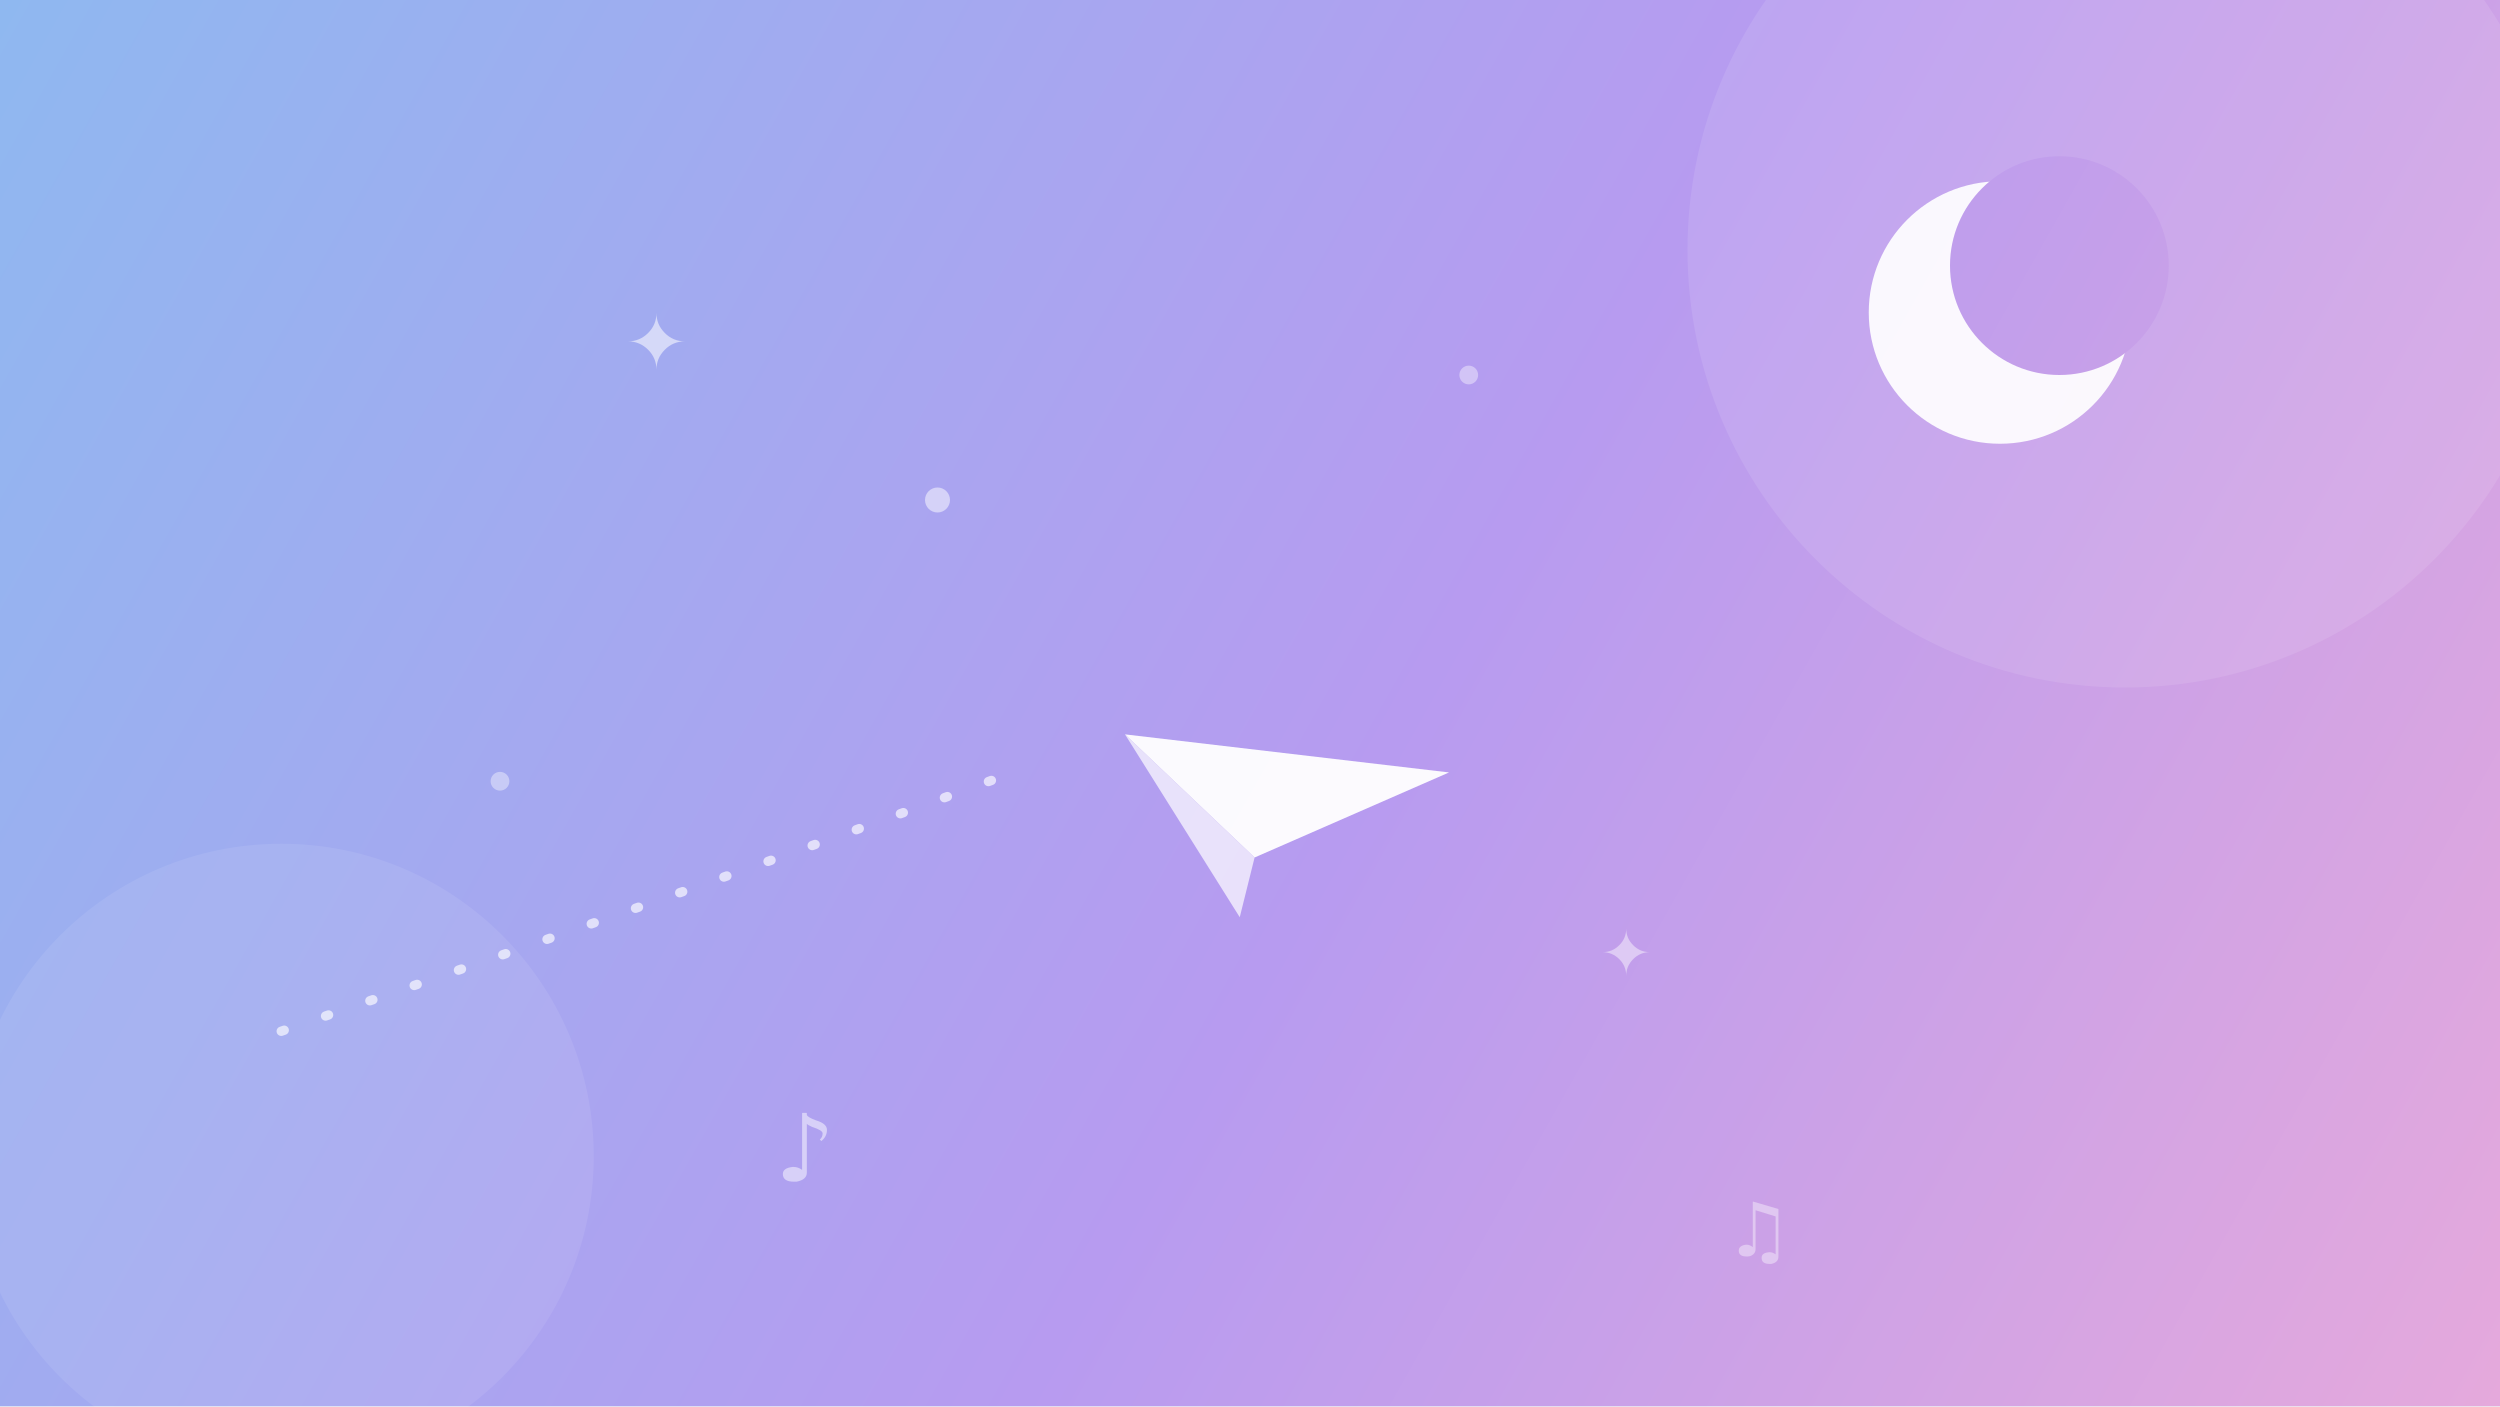
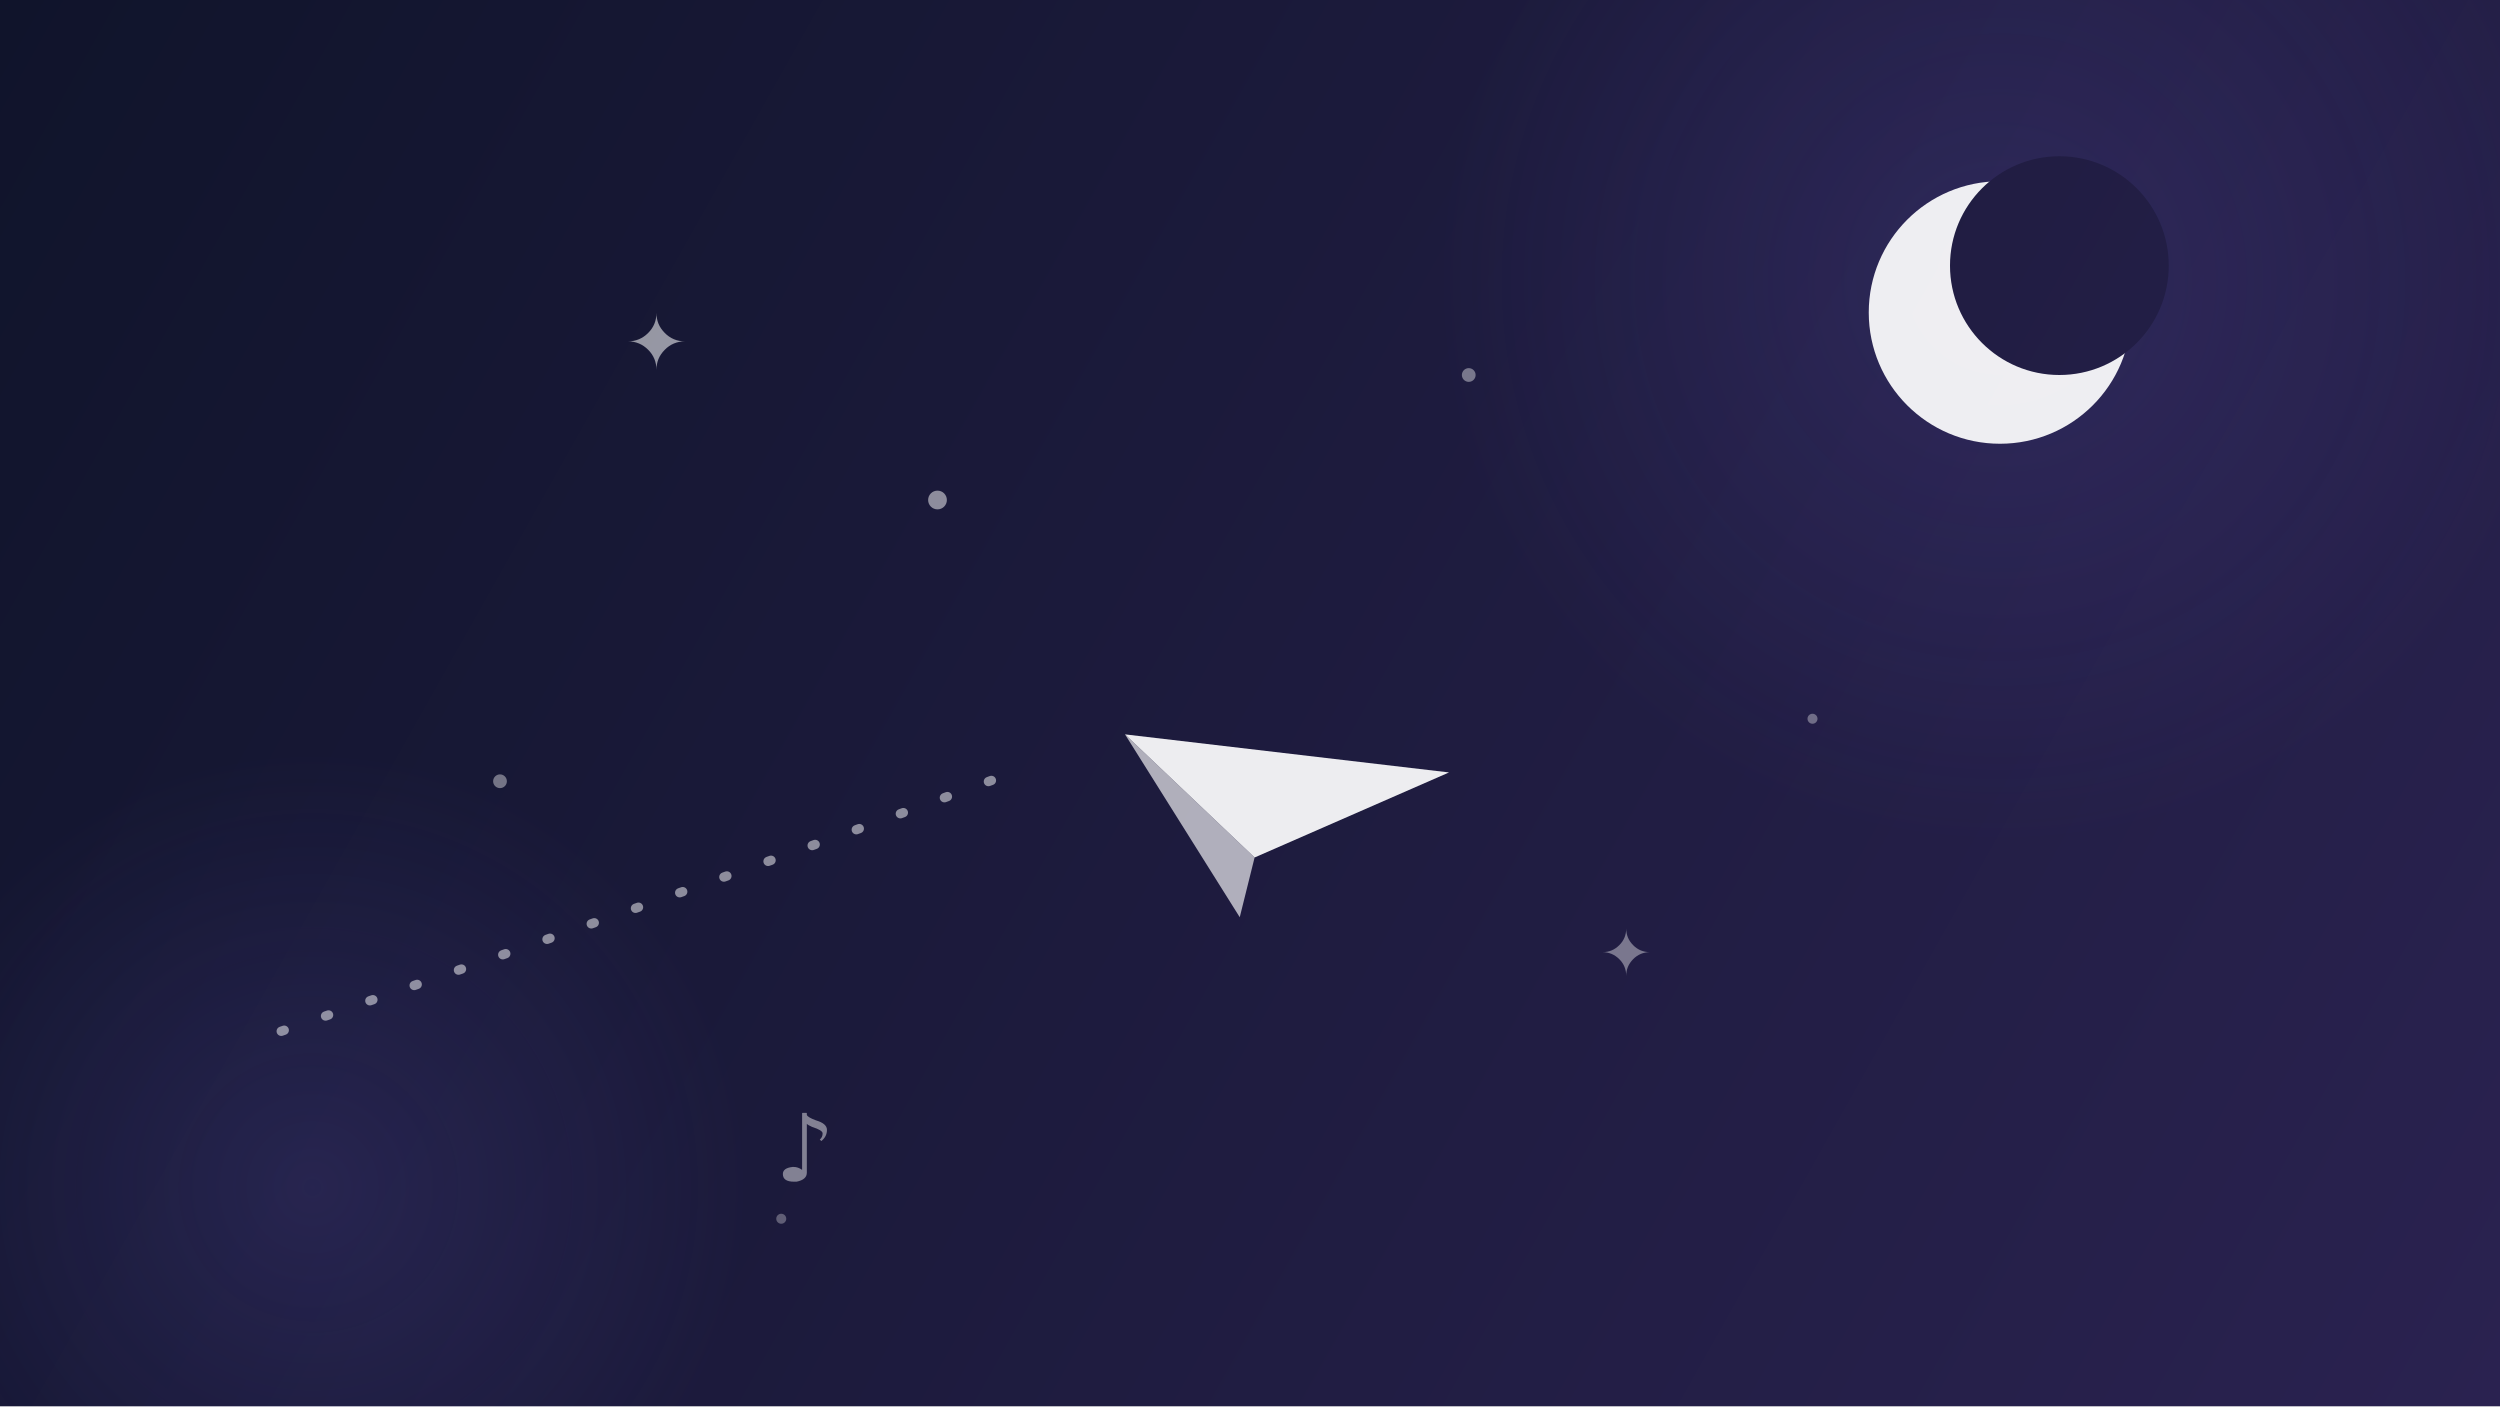
<svg xmlns="http://www.w3.org/2000/svg" width="800" height="450" viewBox="0 0 800 450">
  <defs>
    <linearGradient id="g" x1="0" y1="0" x2="800" y2="450" gradientUnits="userSpaceOnUse">
-       <stop offset="0%" stop-color="#8FB8F0" />
-       <stop offset="55%" stop-color="#B79BF0" />
-       <stop offset="100%" stop-color="#E5A9DC" />
+       <stop offset="0%" stop-color="#10142B" />
+       <stop offset="100%" stop-color="#2A2250" />
    </linearGradient>
+     <radialGradient id="haze" cx="50%" cy="50%" r="50%">
+       <stop offset="0%" stop-color="#7C6AE0" stop-opacity="0.15" />
+       <stop offset="100%" stop-color="#7C6AE0" stop-opacity="0" />
+     </radialGradient>
  </defs>
  <rect width="800" height="450" fill="url(#g)" />
-   <circle cx="680" cy="80" r="140" fill="#ffffff" opacity="0.10" />
-   <circle cx="90" cy="370" r="100" fill="#ffffff" opacity="0.08" />
+   <circle cx="640" cy="90" r="180" fill="url(#haze)" />
+   <circle cx="100" cy="380" r="140" fill="url(#haze)" />
  <circle cx="640" cy="100" r="42" fill="#ffffff" opacity="0.92" />
  <circle cx="659" cy="85" r="35" fill="url(#g)" />
-   <path d="M 90,330 Q 230,282 322,248" fill="none" stroke="#ffffff" stroke-width="3" stroke-dasharray="1 14" stroke-linecap="round" opacity="0.65" />
+   <path d="M 90,330 Q 230,282 322,248" fill="none" stroke="#ffffff" stroke-width="3" stroke-dasharray="1 14" stroke-linecap="round" opacity="0.5" />
  <g transform="translate(360,235) rotate(-10)">
-     <path d="M0,0 L100,30 L34,46 Z" fill="#ffffff" opacity="0.95" />
-     <path d="M0,0 L34,46 L26,64 Z" fill="#ffffff" opacity="0.7" />
+     <path d="M0,0 L100,30 L34,46 Z" fill="#ffffff" opacity="0.92" />
+     <path d="M0,0 L34,46 L26,64 Z" fill="#ffffff" opacity="0.65" />
  </g>
  <text x="200" y="118" font-size="24" fill="#ffffff" opacity="0.55" font-family="sans-serif">✦</text>
-   <text x="512" y="312" font-size="20" fill="#ffffff" opacity="0.45" font-family="sans-serif">✦</text>
-   <circle cx="300" cy="160" r="4" fill="#ffffff" opacity="0.5" />
-   <circle cx="470" cy="120" r="3" fill="#ffffff" opacity="0.4" />
-   <circle cx="160" cy="250" r="3" fill="#ffffff" opacity="0.4" />
-   <text x="248" y="378" font-size="30" fill="#ffffff" opacity="0.5" font-family="sans-serif">♪</text>
-   <text x="552" y="402" font-size="24" fill="#ffffff" opacity="0.4" font-family="sans-serif">♫</text>
+   <text x="512" y="312" font-size="20" fill="#ffffff" opacity="0.4" font-family="sans-serif">✦</text>
+   <circle cx="300" cy="160" r="3" fill="#fff" opacity="0.5" />
+   <circle cx="470" cy="120" r="2.2" fill="#fff" opacity="0.4" />
+   <circle cx="160" cy="250" r="2.2" fill="#fff" opacity="0.4" />
+   <circle cx="580" cy="230" r="1.6" fill="#fff" opacity="0.35" />
+   <circle cx="250" cy="390" r="1.6" fill="#fff" opacity="0.3" />
+   <text x="248" y="378" font-size="30" fill="#ffffff" opacity="0.45" font-family="sans-serif">♪</text>
</svg>
